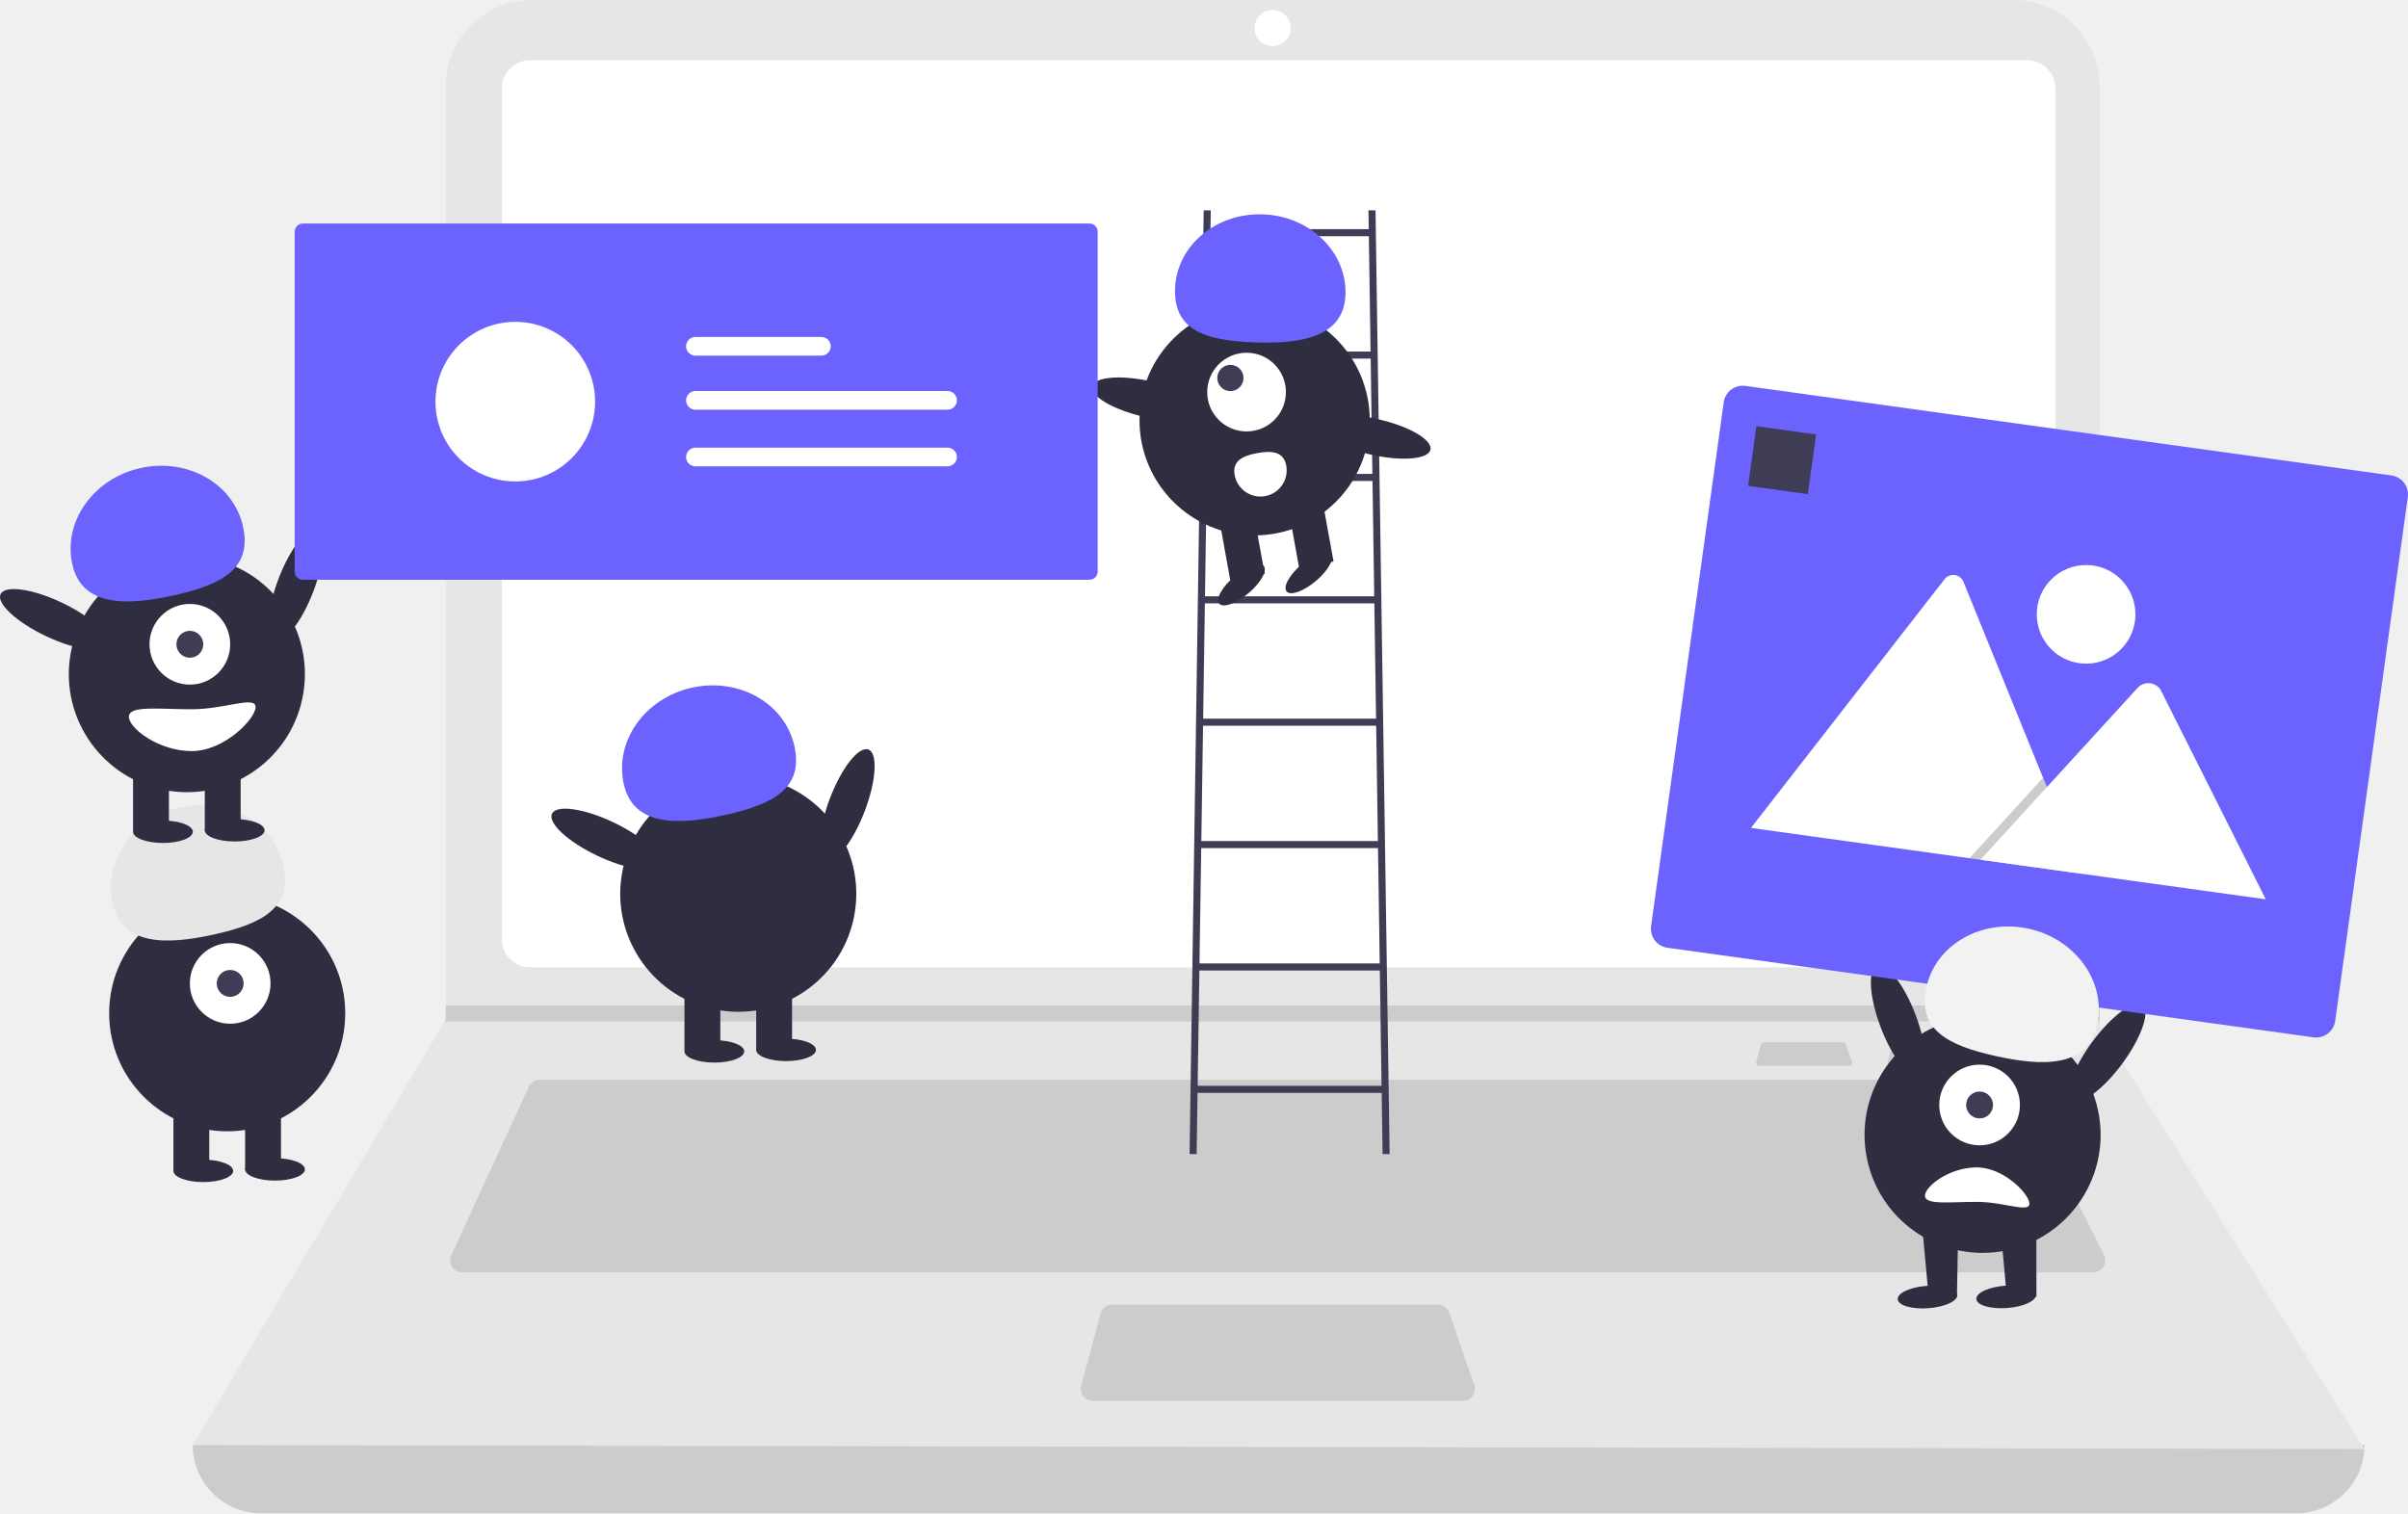
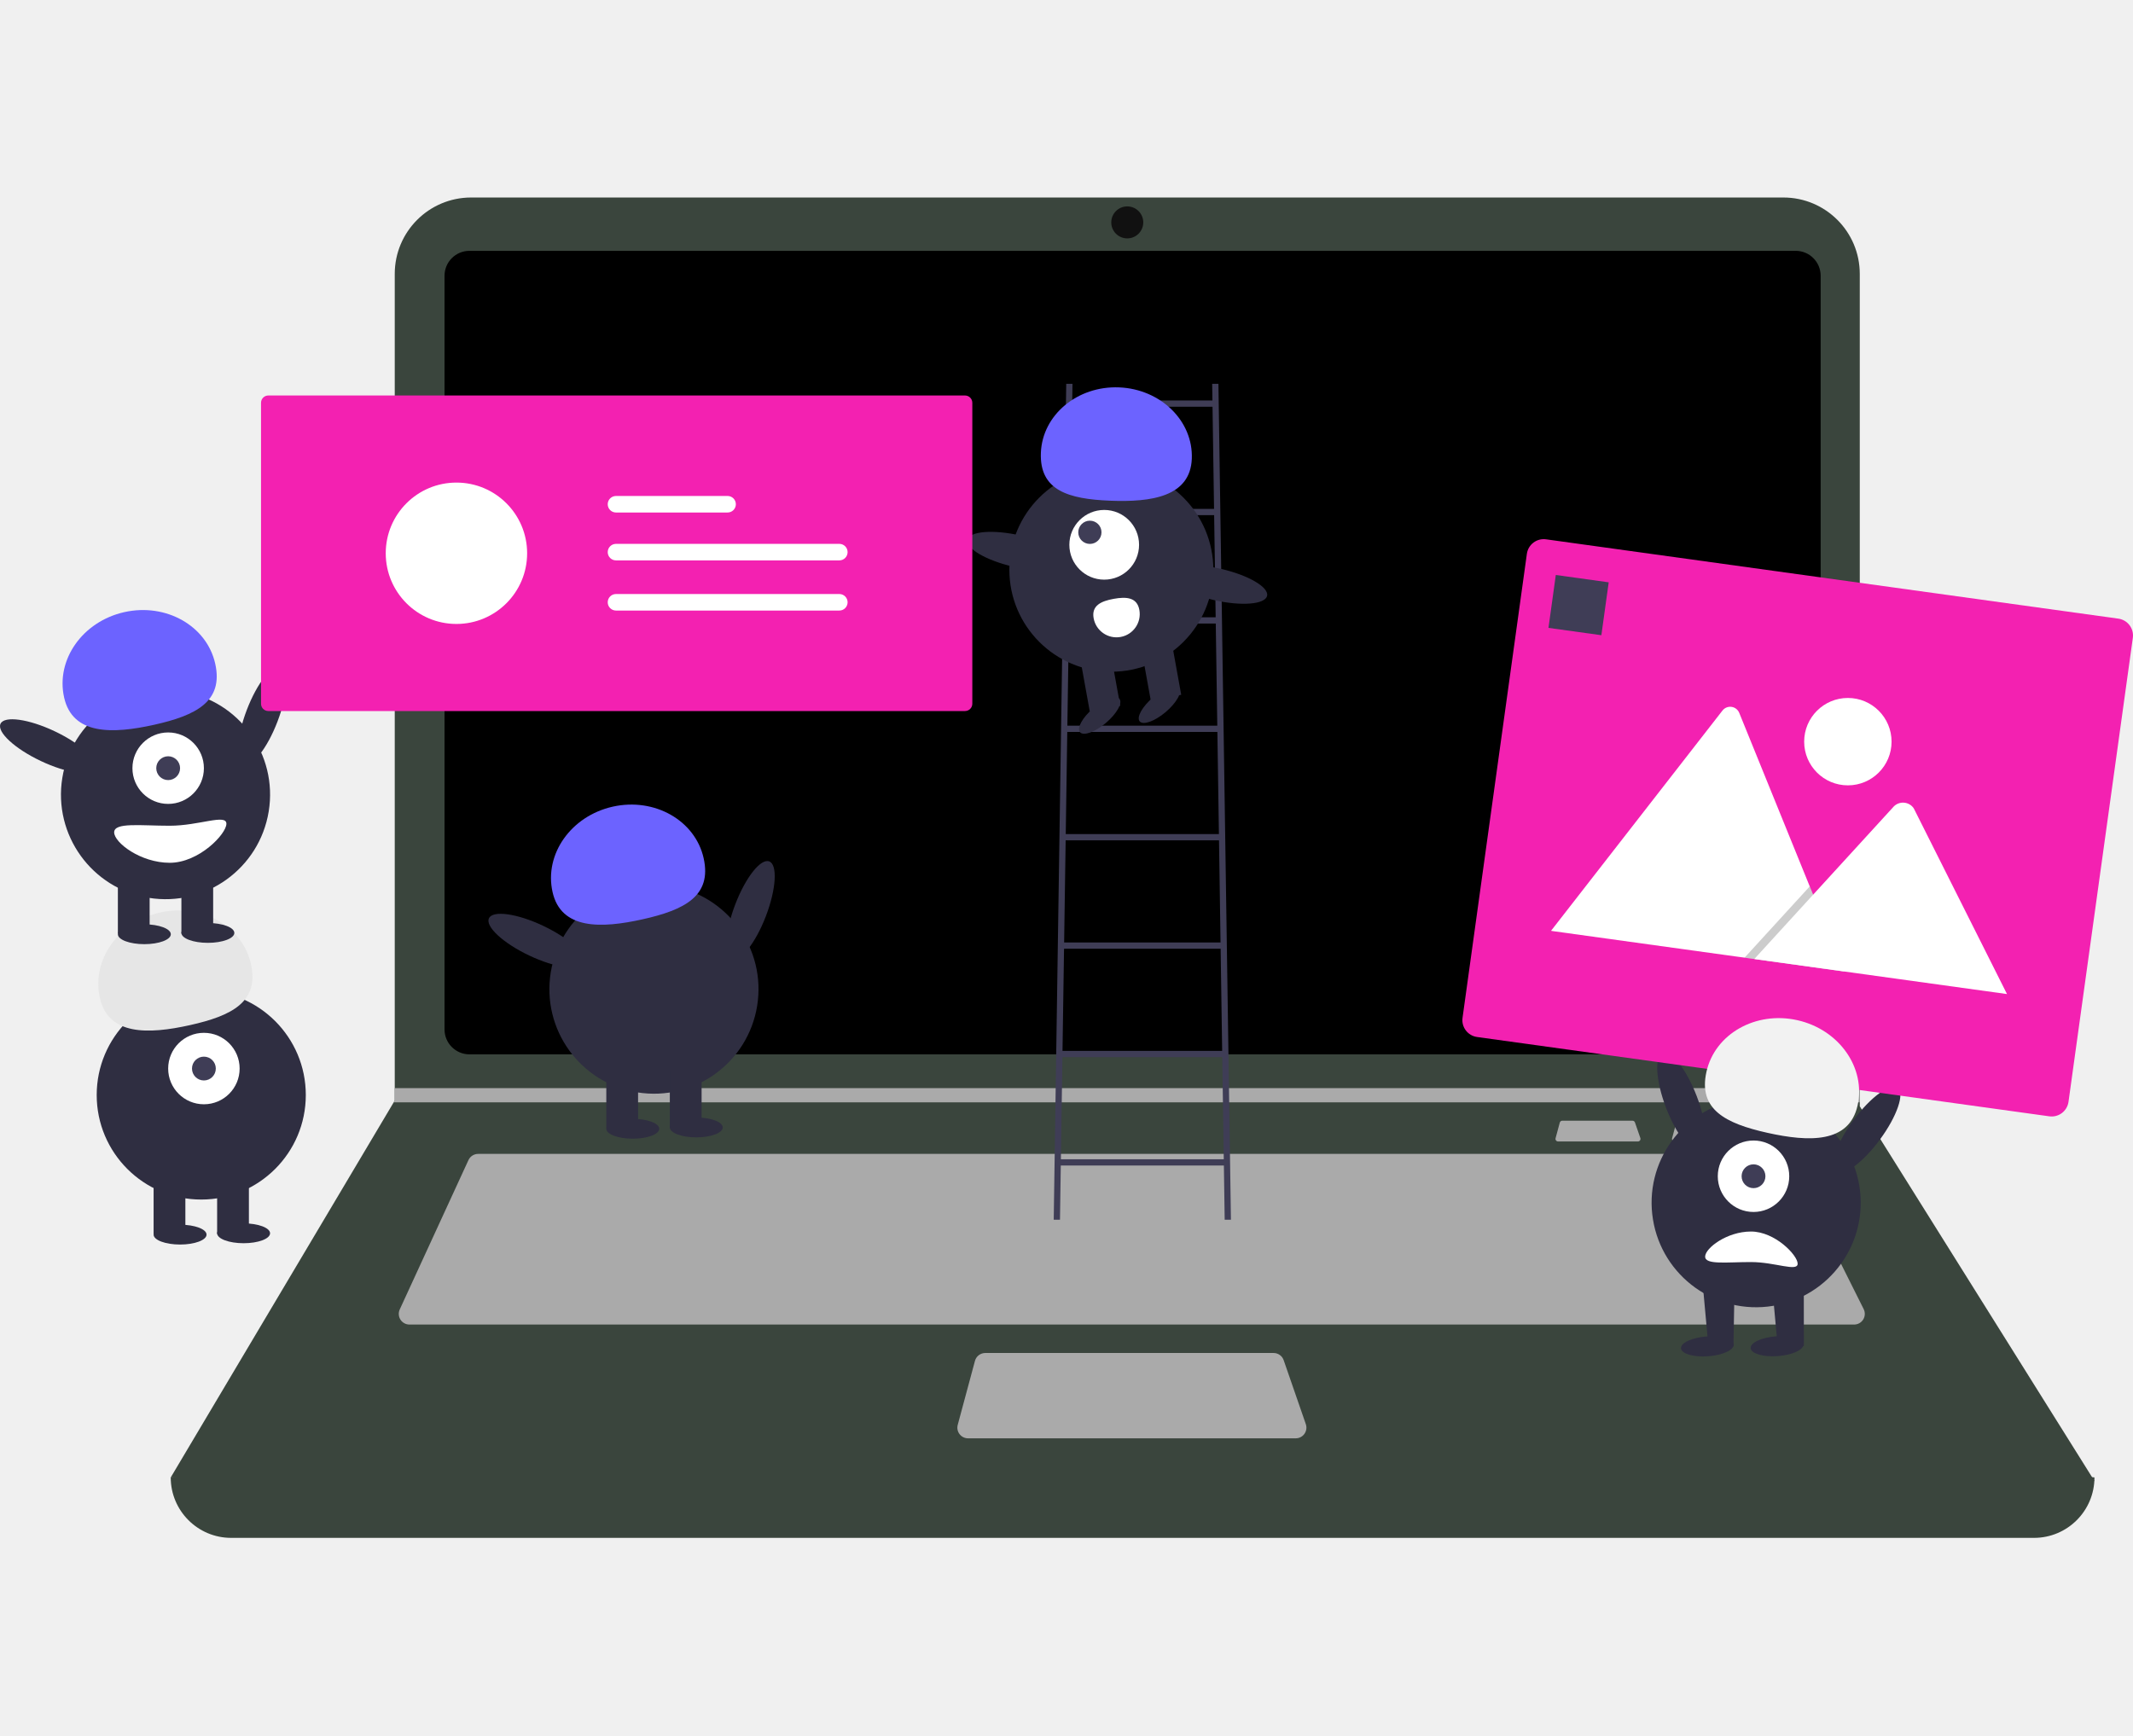
- <svg xmlns="http://www.w3.org/2000/svg" data-name="Layer 1" width="878.64" height="552.215" viewBox="0 0 878.64 552.215">
-   <path d="M998.543,726.107H255.909a24.901,24.901,0,0,1-24.901-24.901v0q403.807-46.93,792.435,0v0A24.901,24.901,0,0,1,998.543,726.107Z" transform="translate(-160.6798 -173.8927)" fill="#ccc" />
-   <path d="M1023.444,702.671,231.008,701.206l91.84-154.532.439-.732V205.37a31.475,31.475,0,0,1,31.478-31.478H895.292a31.475,31.475,0,0,1,31.478,31.478v342.915Z" transform="translate(-160.6798 -173.8927)" fill="#e6e6e6" />
-   <path d="M354.048,195.864a10.265,10.265,0,0,0-10.253,10.253V516.647a10.265,10.265,0,0,0,10.253,10.253H900.404a10.266,10.266,0,0,0,10.253-10.253V206.117a10.265,10.265,0,0,0-10.253-10.253Z" transform="translate(-160.6798 -173.8927)" fill="#fff" />
-   <path d="M357.639,567.913a4.406,4.406,0,0,0-3.992,2.558l-28.299,61.52a4.394,4.394,0,0,0,3.992,6.231H924.45a4.394,4.394,0,0,0,3.929-6.36l-30.76-61.52a4.372,4.372,0,0,0-3.929-2.429Z" transform="translate(-160.6798 -173.8927)" fill="#ccc" />
-   <circle cx="464.349" cy="10.253" r="6.591" fill="#fff" />
-   <path d="M566.534,649.94a4.401,4.401,0,0,0-4.243,3.251l-7.099,26.366a4.394,4.394,0,0,0,4.243,5.537H694.433a4.393,4.393,0,0,0,4.151-5.832l-9.126-26.366a4.397,4.397,0,0,0-4.153-2.957Z" transform="translate(-160.6798 -173.8927)" fill="#ccc" />
-   <polygon points="766.09 366.922 766.09 372.782 162.169 372.782 162.623 372.049 162.623 366.922 766.09 366.922" fill="#ccc" />
-   <path d="M852.227,554.237a1.072,1.072,0,0,0-1.033.792l-1.729,6.42a1.07,1.07,0,0,0,1.033,1.348H883.372a1.07,1.07,0,0,0,1.011-1.42l-2.222-6.42a1.071,1.071,0,0,0-1.011-.72Z" transform="translate(-160.6798 -173.8927)" fill="#ccc" />
-   <path d="M804.227,554.237a1.072,1.072,0,0,0-1.033.792l-1.729,6.42a1.07,1.07,0,0,0,1.033,1.348H835.372a1.07,1.07,0,0,0,1.011-1.42l-2.222-6.42a1.071,1.071,0,0,0-1.011-.72Z" transform="translate(-160.6798 -173.8927)" fill="#ccc" />
+ <svg xmlns="http://www.w3.org/2000/svg" data-name="Layer 1" width="678.64" height="552.215" viewBox="0 0 878.64 552.215">
+   <path d="M998.543,726.107H255.909a24.901,24.901,0,0,1-24.901-24.901v0q403.807-46.93,792.435,0v0A24.901,24.901,0,0,1,998.543,726.107Z" transform="translate(-160.6798 -173.8927)" fill="#3a453d" />
+   <path d="M1023.444,702.671,231.008,701.206l91.84-154.532.439-.732V205.37a31.475,31.475,0,0,1,31.478-31.478H895.292a31.475,31.475,0,0,1,31.478,31.478v342.915Z" transform="translate(-160.6798 -173.8927)" fill="#3a453d" />
+   <path d="M354.048,195.864a10.265,10.265,0,0,0-10.253,10.253V516.647a10.265,10.265,0,0,0,10.253,10.253H900.404a10.266,10.266,0,0,0,10.253-10.253V206.117a10.265,10.265,0,0,0-10.253-10.253Z" transform="translate(-160.6798 -173.8927)" fill="#000000" />
+   <path d="M357.639,567.913a4.406,4.406,0,0,0-3.992,2.558l-28.299,61.52a4.394,4.394,0,0,0,3.992,6.231H924.45a4.394,4.394,0,0,0,3.929-6.36l-30.76-61.52a4.372,4.372,0,0,0-3.929-2.429Z" transform="translate(-160.6798 -173.8927)" fill="#aaaaaa" />
+   <circle cx="464.349" cy="10.253" r="6.591" fill="#111111" />
+   <path d="M566.534,649.94a4.401,4.401,0,0,0-4.243,3.251l-7.099,26.366a4.394,4.394,0,0,0,4.243,5.537H694.433a4.393,4.393,0,0,0,4.151-5.832l-9.126-26.366a4.397,4.397,0,0,0-4.153-2.957Z" transform="translate(-160.6798 -173.8927)" fill="#aaaaaa" />
+   <polygon points="766.09 366.922 766.09 372.782 162.169 372.782 162.623 372.049 162.623 366.922 766.09 366.922" fill="#aaa" />
+   <path d="M852.227,554.237a1.072,1.072,0,0,0-1.033.792l-1.729,6.42a1.07,1.07,0,0,0,1.033,1.348H883.372a1.07,1.07,0,0,0,1.011-1.42l-2.222-6.42a1.071,1.071,0,0,0-1.011-.72Z" transform="translate(-160.6798 -173.8927)" fill="#aaa" />
+   <path d="M804.227,554.237a1.072,1.072,0,0,0-1.033.792l-1.729,6.42a1.07,1.07,0,0,0,1.033,1.348H835.372a1.07,1.07,0,0,0,1.011-1.42l-2.222-6.42a1.071,1.071,0,0,0-1.011-.72Z" transform="translate(-160.6798 -173.8927)" fill="#aaa" />
  <path d="M665.161,595.032h2.576l-5.153-344.388h-2.576l.103,6.871H602.364l.103-6.871h-2.576l-5.153,344.388h2.576l.334-22.329h67.179Zm-3.714-248.2H601.028l.63-42.082h59.16Zm.039,2.576.63,42.082h-61.756l.63-42.082Zm.668,44.659.63,42.082H599.691l.63-42.082Zm.668,44.659.63,42.082H599.023l.63-42.082Zm.668,44.659.63,42.082H598.355l.63-42.082ZM660.15,260.091l.63,42.082H601.696l.63-42.082ZM597.687,570.126l.63-42.082h65.842l.63,42.082Z" transform="translate(-160.6798 -173.8927)" fill="#3f3d56" />
  <circle cx="457.794" cy="153.358" r="42.012" fill="#2f2e41" />
  <rect x="632.562" y="357.238" width="12.763" height="22.867" transform="translate(-216.1336 -54.17899) rotate(-10.26106)" fill="#2f2e41" />
  <rect x="607.444" y="361.785" width="12.763" height="22.867" transform="translate(-217.3453 -58.58065) rotate(-10.26106)" fill="#2f2e41" />
  <ellipse cx="613.672" cy="387.298" rx="10.636" ry="3.989" transform="translate(-265.6056 314.4538) rotate(-40.26106)" fill="#2f2e41" />
  <ellipse cx="638.267" cy="382.846" rx="10.636" ry="3.989" transform="translate(-256.9018 329.2941) rotate(-40.26106)" fill="#2f2e41" />
  <circle cx="454.853" cy="143.081" r="14.359" fill="#fff" />
  <circle cx="448.952" cy="137.934" r="4.786" fill="#3f3d56" />
  <path d="M651.616,281.545c.632-15.554-12.773-28.728-29.941-29.425s-31.597,11.346-32.229,26.9,11.302,19.087,28.47,19.785S650.984,297.099,651.616,281.545Z" transform="translate(-160.6798 -173.8927)" fill="#6c63ff" />
  <ellipse cx="579.682" cy="319.596" rx="6.594" ry="21.006" transform="translate(-22.02934 639.3272) rotate(-77.0899)" fill="#2f2e41" />
  <ellipse cx="662.15" cy="333.311" rx="6.594" ry="21.006" transform="translate(28.6462 730.3615) rotate(-77.0899)" fill="#2f2e41" />
  <path d="M630.013,343.807a9.572,9.572,0,1,1-18.835,3.429l-.003-.018c-.942-5.202,3.08-7.043,8.283-7.985S629.071,338.605,630.013,343.807Z" transform="translate(-160.6798 -173.8927)" fill="#fff" />
  <ellipse cx="469.866" cy="467.526" rx="21.534" ry="6.76" transform="translate(-295.2829 565.6119) rotate(-69.08217)" fill="#2f2e41" />
  <circle cx="430.059" cy="500.048" r="43.067" transform="translate(-293.1005 670.5622) rotate(-80.78252)" fill="#2f2e41" />
  <rect x="249.753" y="359.955" width="13.084" height="23.442" fill="#2f2e41" />
  <rect x="275.921" y="359.955" width="13.084" height="23.442" fill="#2f2e41" />
  <ellipse cx="260.656" cy="383.67" rx="10.903" ry="4.089" fill="#2f2e41" />
  <ellipse cx="286.824" cy="383.125" rx="10.903" ry="4.089" fill="#2f2e41" />
  <path d="M388.282,459.997c-3.477-15.574,7.639-31.31,24.829-35.149s33.944,5.675,37.422,21.249-7.915,21.318-25.105,25.156S391.759,475.571,388.282,459.997Z" transform="translate(-160.6798 -173.8927)" fill="#6c63ff" />
  <ellipse cx="381.55" cy="480.065" rx="6.76" ry="21.534" transform="translate(-376.387 445.1919) rotate(-64.62574)" fill="#2f2e41" />
  <circle cx="82.901" cy="369.763" r="43.067" fill="#2f2e41" />
  <rect x="63.275" y="403.563" width="13.084" height="23.442" fill="#2f2e41" />
  <rect x="89.443" y="403.563" width="13.084" height="23.442" fill="#2f2e41" />
  <ellipse cx="74.178" cy="427.277" rx="10.903" ry="4.089" fill="#2f2e41" />
  <ellipse cx="100.346" cy="426.732" rx="10.903" ry="4.089" fill="#2f2e41" />
  <circle cx="83.991" cy="358.86" r="14.719" fill="#fff" />
  <circle cx="83.991" cy="358.86" r="4.906" fill="#3f3d56" />
  <path d="M201.804,503.604c-3.477-15.574,7.639-31.31,24.829-35.149s33.944,5.675,37.422,21.249-7.915,21.318-25.105,25.156S205.281,519.178,201.804,503.604Z" transform="translate(-160.6798 -173.8927)" fill="#e6e6e6" />
  <ellipse cx="268.669" cy="387.383" rx="21.534" ry="6.76" transform="translate(-349.786 326.1453) rotate(-69.08217)" fill="#2f2e41" />
  <circle cx="228.861" cy="419.905" r="43.067" transform="translate(-382.9613 404.6576) rotate(-80.78252)" fill="#2f2e41" />
  <rect x="48.556" y="279.812" width="13.084" height="23.442" fill="#2f2e41" />
  <rect x="74.723" y="279.812" width="13.084" height="23.442" fill="#2f2e41" />
  <ellipse cx="59.459" cy="303.527" rx="10.903" ry="4.089" fill="#2f2e41" />
  <ellipse cx="85.627" cy="302.982" rx="10.903" ry="4.089" fill="#2f2e41" />
  <circle cx="69.272" cy="235.11" r="14.719" fill="#fff" />
  <circle cx="69.272" cy="235.11" r="4.906" fill="#3f3d56" />
  <path d="M187.085,379.854c-3.477-15.574,7.639-31.31,24.829-35.149s33.944,5.675,37.422,21.249-7.915,21.318-25.105,25.156S190.562,395.428,187.085,379.854Z" transform="translate(-160.6798 -173.8927)" fill="#6c63ff" />
  <ellipse cx="180.353" cy="399.922" rx="6.76" ry="21.534" transform="translate(-418.9539 217.6053) rotate(-64.62574)" fill="#2f2e41" />
  <path d="M207.707,435.442c0,4.215,10.853,12.539,22.897,12.539s23.335-11.867,23.335-16.082-11.292.818-23.335.818S207.707,431.227,207.707,435.442Z" transform="translate(-160.6798 -173.8927)" fill="#fff" />
-   <path d="M271.204,255.461a3.003,3.003,0,0,0-3,3v124a3.003,3.003,0,0,0,3,3h287a3.003,3.003,0,0,0,3-3v-124a3.003,3.003,0,0,0-3-3Z" transform="translate(-160.6798 -173.8927)" fill="#6c63ff" />
+   <path d="M271.204,255.461a3.003,3.003,0,0,0-3,3v124a3.003,3.003,0,0,0,3,3h287a3.003,3.003,0,0,0,3-3v-124a3.003,3.003,0,0,0-3-3Z" transform="translate(-160.6798 -173.8927)" fill="#f321b1" />
  <circle cx="188.018" cy="146.569" r="29.121" fill="#fff" />
  <path id="b71acdfd-6a55-428e-917a-53f192cb0203-362" data-name="Path 40" d="M414.423,316.587a3.405,3.405,0,0,0,0,6.81h91.946a3.405,3.405,0,1,0,.112-6.81q-.056-.001-.112,0Z" transform="translate(-160.6798 -173.8927)" fill="#fff" />
  <path id="ad4fbcfa-41b0-45f9-a593-23b6dc3fe165-363" data-name="Path 40" d="M414.423,296.86a3.405,3.405,0,0,0,0,6.81H460.339a3.405,3.405,0,1,0,.112-6.81q-.056-.001-.112,0Z" transform="translate(-160.6798 -173.8927)" fill="#fff" />
  <path id="bce2a7cd-a325-424d-9b3a-f63d1dad5aba-364" data-name="Path 40" d="M414.423,337.253a3.405,3.405,0,0,0,0,6.81h91.946a3.405,3.405,0,1,0,.112-6.81q-.056-.001-.112,0Z" transform="translate(-160.6798 -173.8927)" fill="#fff" />
  <ellipse cx="853.282" cy="546.503" rx="6.76" ry="21.534" transform="translate(-299.5601 166.7718) rotate(-20.91783)" fill="#2f2e41" />
  <circle cx="884.09" cy="588.025" r="43.067" transform="translate(-243.4551 -24.68433) rotate(-9.21747)" fill="#2f2e41" />
  <polygon points="743.035 447.932 729.952 447.932 732.512 476.005 743.058 473.14 743.035 447.932" fill="#2f2e41" />
  <polygon points="714.512 448.005 701.428 448.005 703.988 476.078 714.058 473.14 714.512 448.005" fill="#2f2e41" />
  <ellipse cx="863.998" cy="647.212" rx="10.903" ry="4.089" transform="translate(-205.5736 -109.1681) rotate(-4.18164)" fill="#2f2e41" />
  <circle cx="722.319" cy="403.229" r="14.719" fill="#fff" />
  <circle cx="722.319" cy="403.229" r="4.906" fill="#3f3d56" />
  <ellipse cx="929.598" cy="558.041" rx="21.534" ry="6.76" transform="translate(-232.2512 800.3487) rotate(-53.5499)" fill="#2f2e41" />
  <path d="M863.077,610.231c0-3.474,8.945-10.334,18.871-10.334s19.232,9.78,19.232,13.254-9.307-.674-19.232-.674S863.077,613.705,863.077,610.231Z" transform="translate(-160.6798 -173.8927)" fill="#fff" />
-   <path d="M1004.857,552.434,769.111,519.753a7.008,7.008,0,0,1-5.972-7.895l26.502-191.172a7.008,7.008,0,0,1,7.895-5.972l235.746,32.681a7.008,7.008,0,0,1,5.972,7.895L1012.751,546.462A7.008,7.008,0,0,1,1004.857,552.434Z" transform="translate(-160.6798 -173.8927)" fill="#6c63ff" />
+   <path d="M1004.857,552.434,769.111,519.753a7.008,7.008,0,0,1-5.972-7.895l26.502-191.172a7.008,7.008,0,0,1,7.895-5.972l235.746,32.681a7.008,7.008,0,0,1,5.972,7.895L1012.751,546.462A7.008,7.008,0,0,1,1004.857,552.434Z" transform="translate(-160.6798 -173.8927)" fill="#f321b1" />
  <path d="M920.402,492.772,800.048,476.088a2.477,2.477,0,0,1-.445-.098l70.591-90.706a4.024,4.024,0,0,1,6.938.962l29.029,71.462,1.391,3.42Z" transform="translate(-160.6798 -173.8927)" fill="#fff" />
  <polygon points="759.722 318.879 718.63 313.183 742.864 286.679 744.609 284.77 745.481 283.815 746.872 287.235 759.722 318.879" opacity="0.2" style="isolation:isolate" />
  <path d="M987.415,502.062,883.318,487.631l24.234-26.504,1.744-1.909,31.579-34.54a5.37,5.37,0,0,1,7.961.622,4.796,4.796,0,0,1,.313.524Z" transform="translate(-160.6798 -173.8927)" fill="#fff" />
  <circle cx="761.186" cy="224.184" r="18" fill="#fff" />
  <rect x="799.941" y="330.812" width="22" height="22" transform="matrix(0.99053, 0.13732, -0.13732, 0.99053, -106.062, -282.0096)" fill="#3f3d56" />
  <path d="M925.866,547.973c3.477-15.574-7.639-31.31-24.829-35.149s-33.944,5.675-37.422,21.249,7.915,21.318,25.105,25.156S922.389,563.547,925.866,547.973Z" transform="translate(-160.6798 -173.8927)" fill="#f2f2f2" />
  <ellipse cx="892.69" cy="647.142" rx="10.903" ry="4.089" transform="translate(-205.4922 -107.0761) rotate(-4.18164)" fill="#2f2e41" />
</svg>
